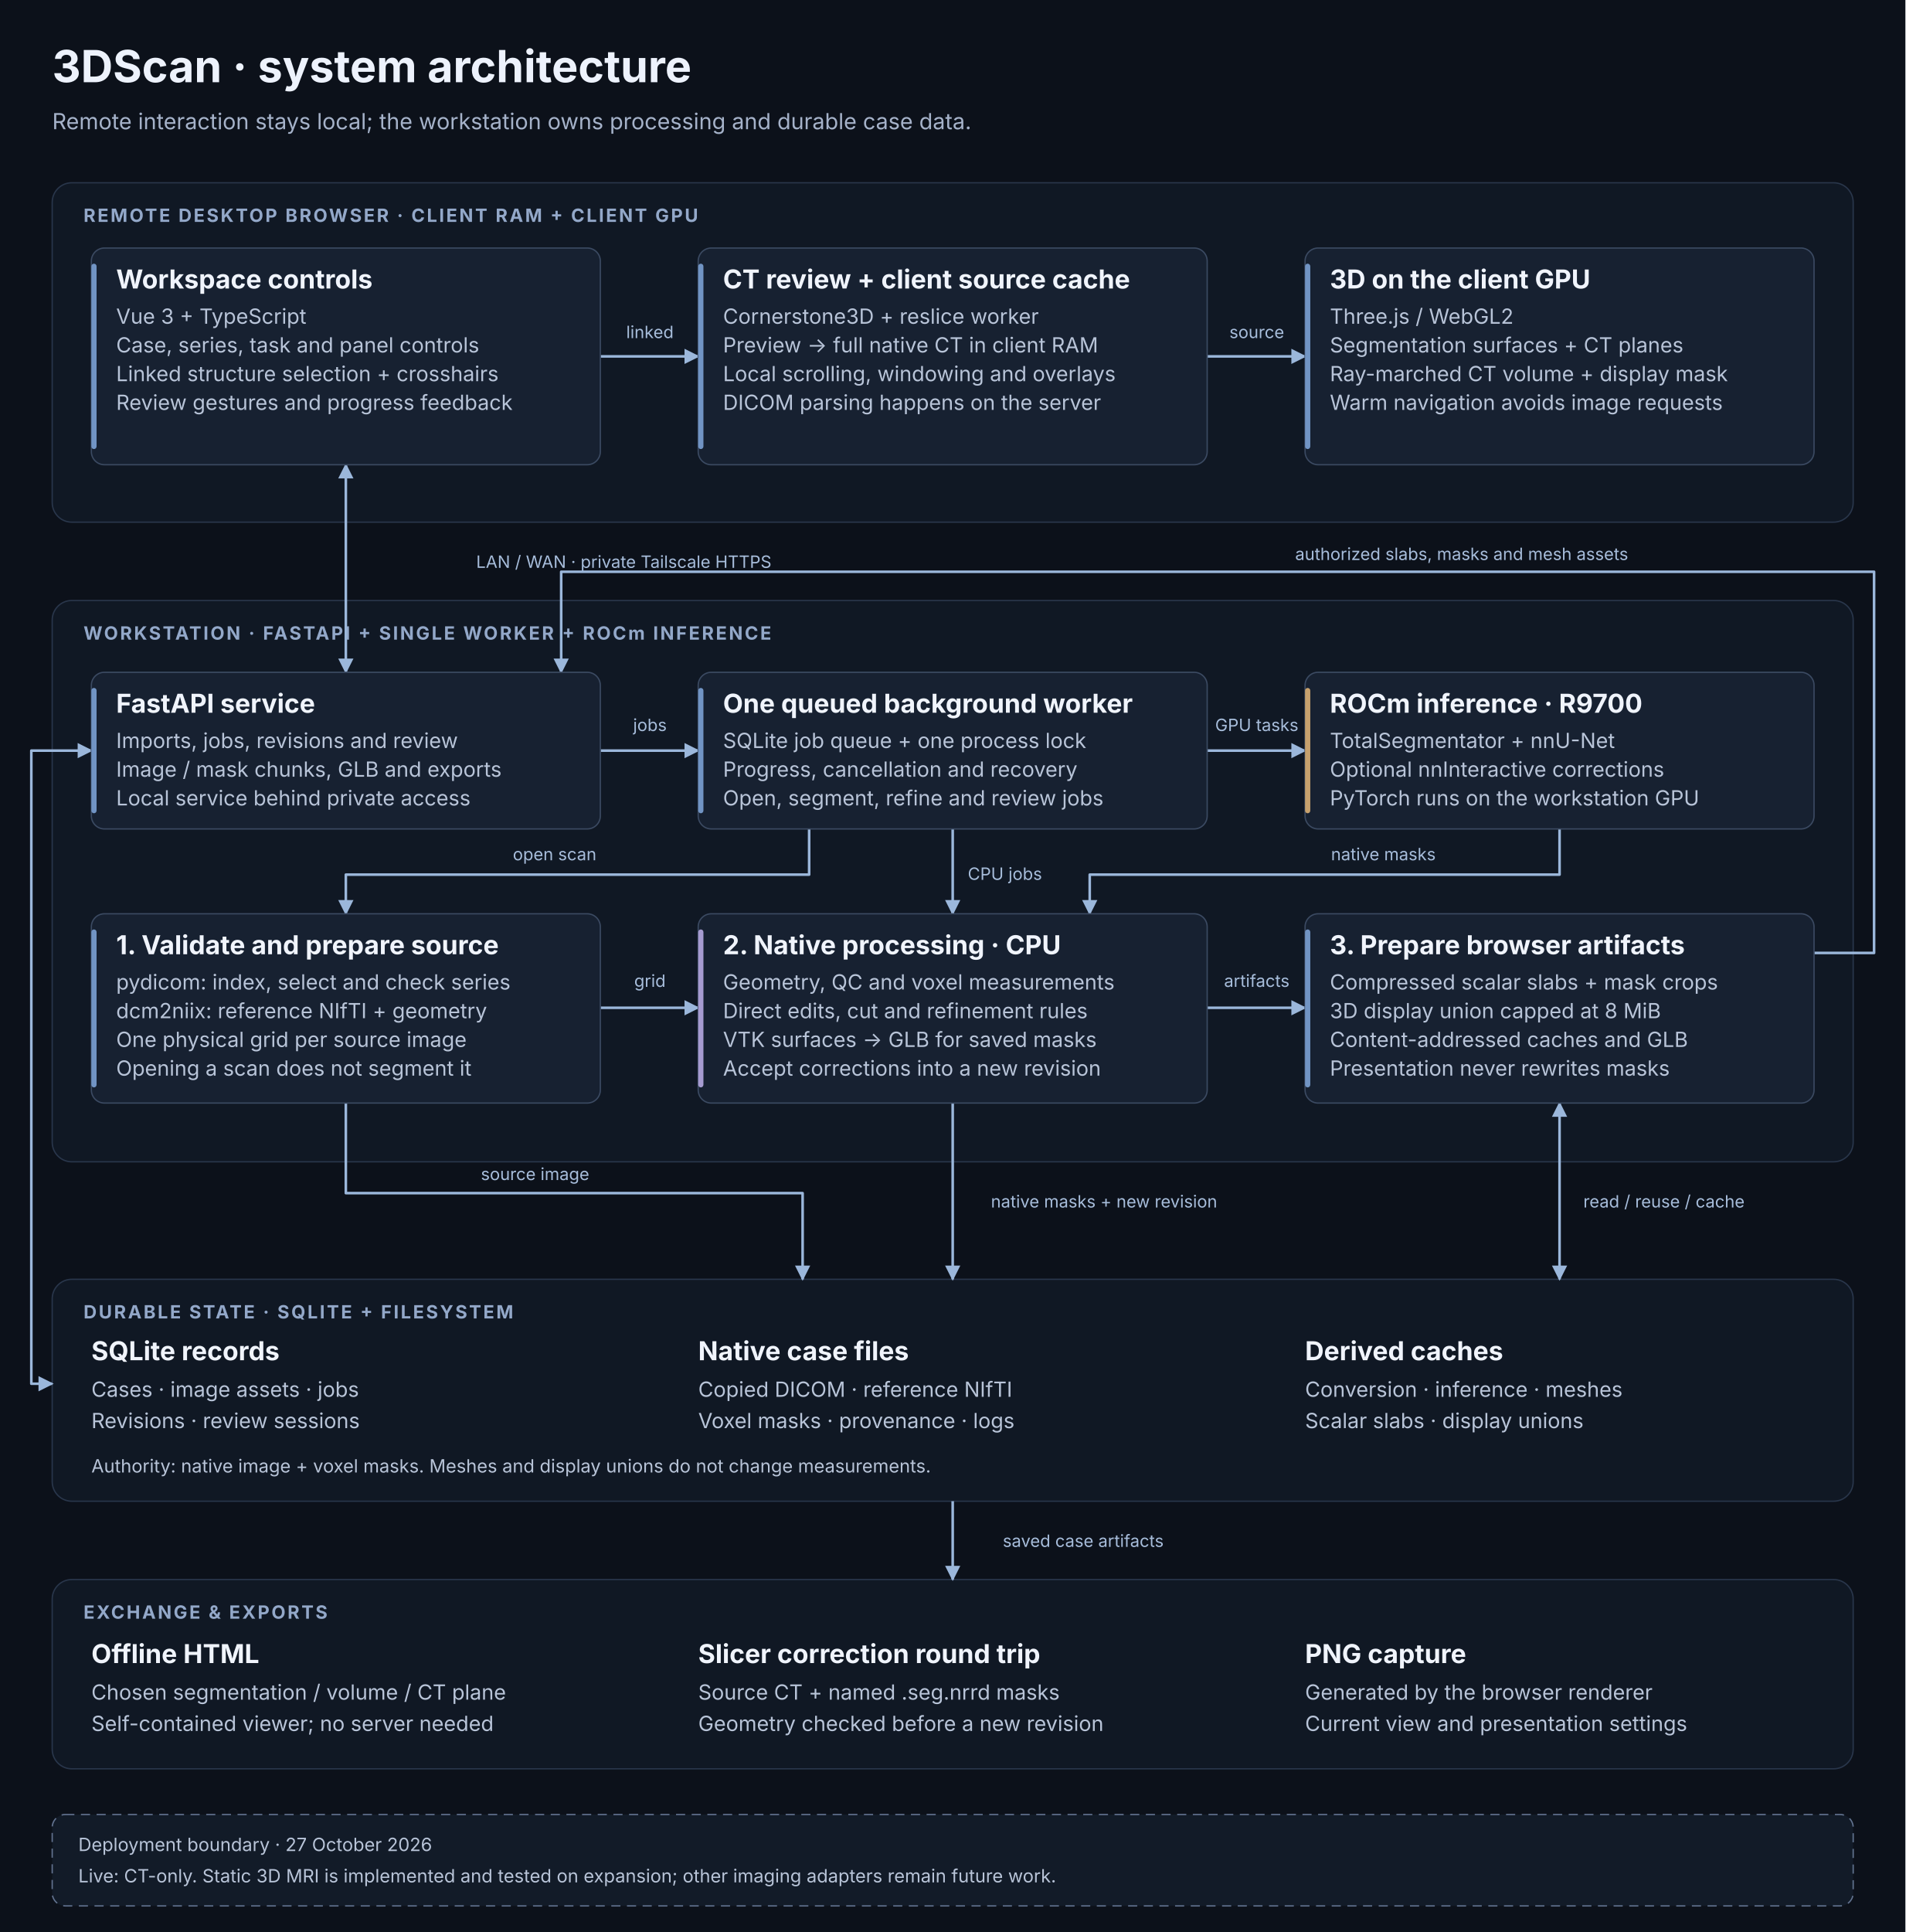
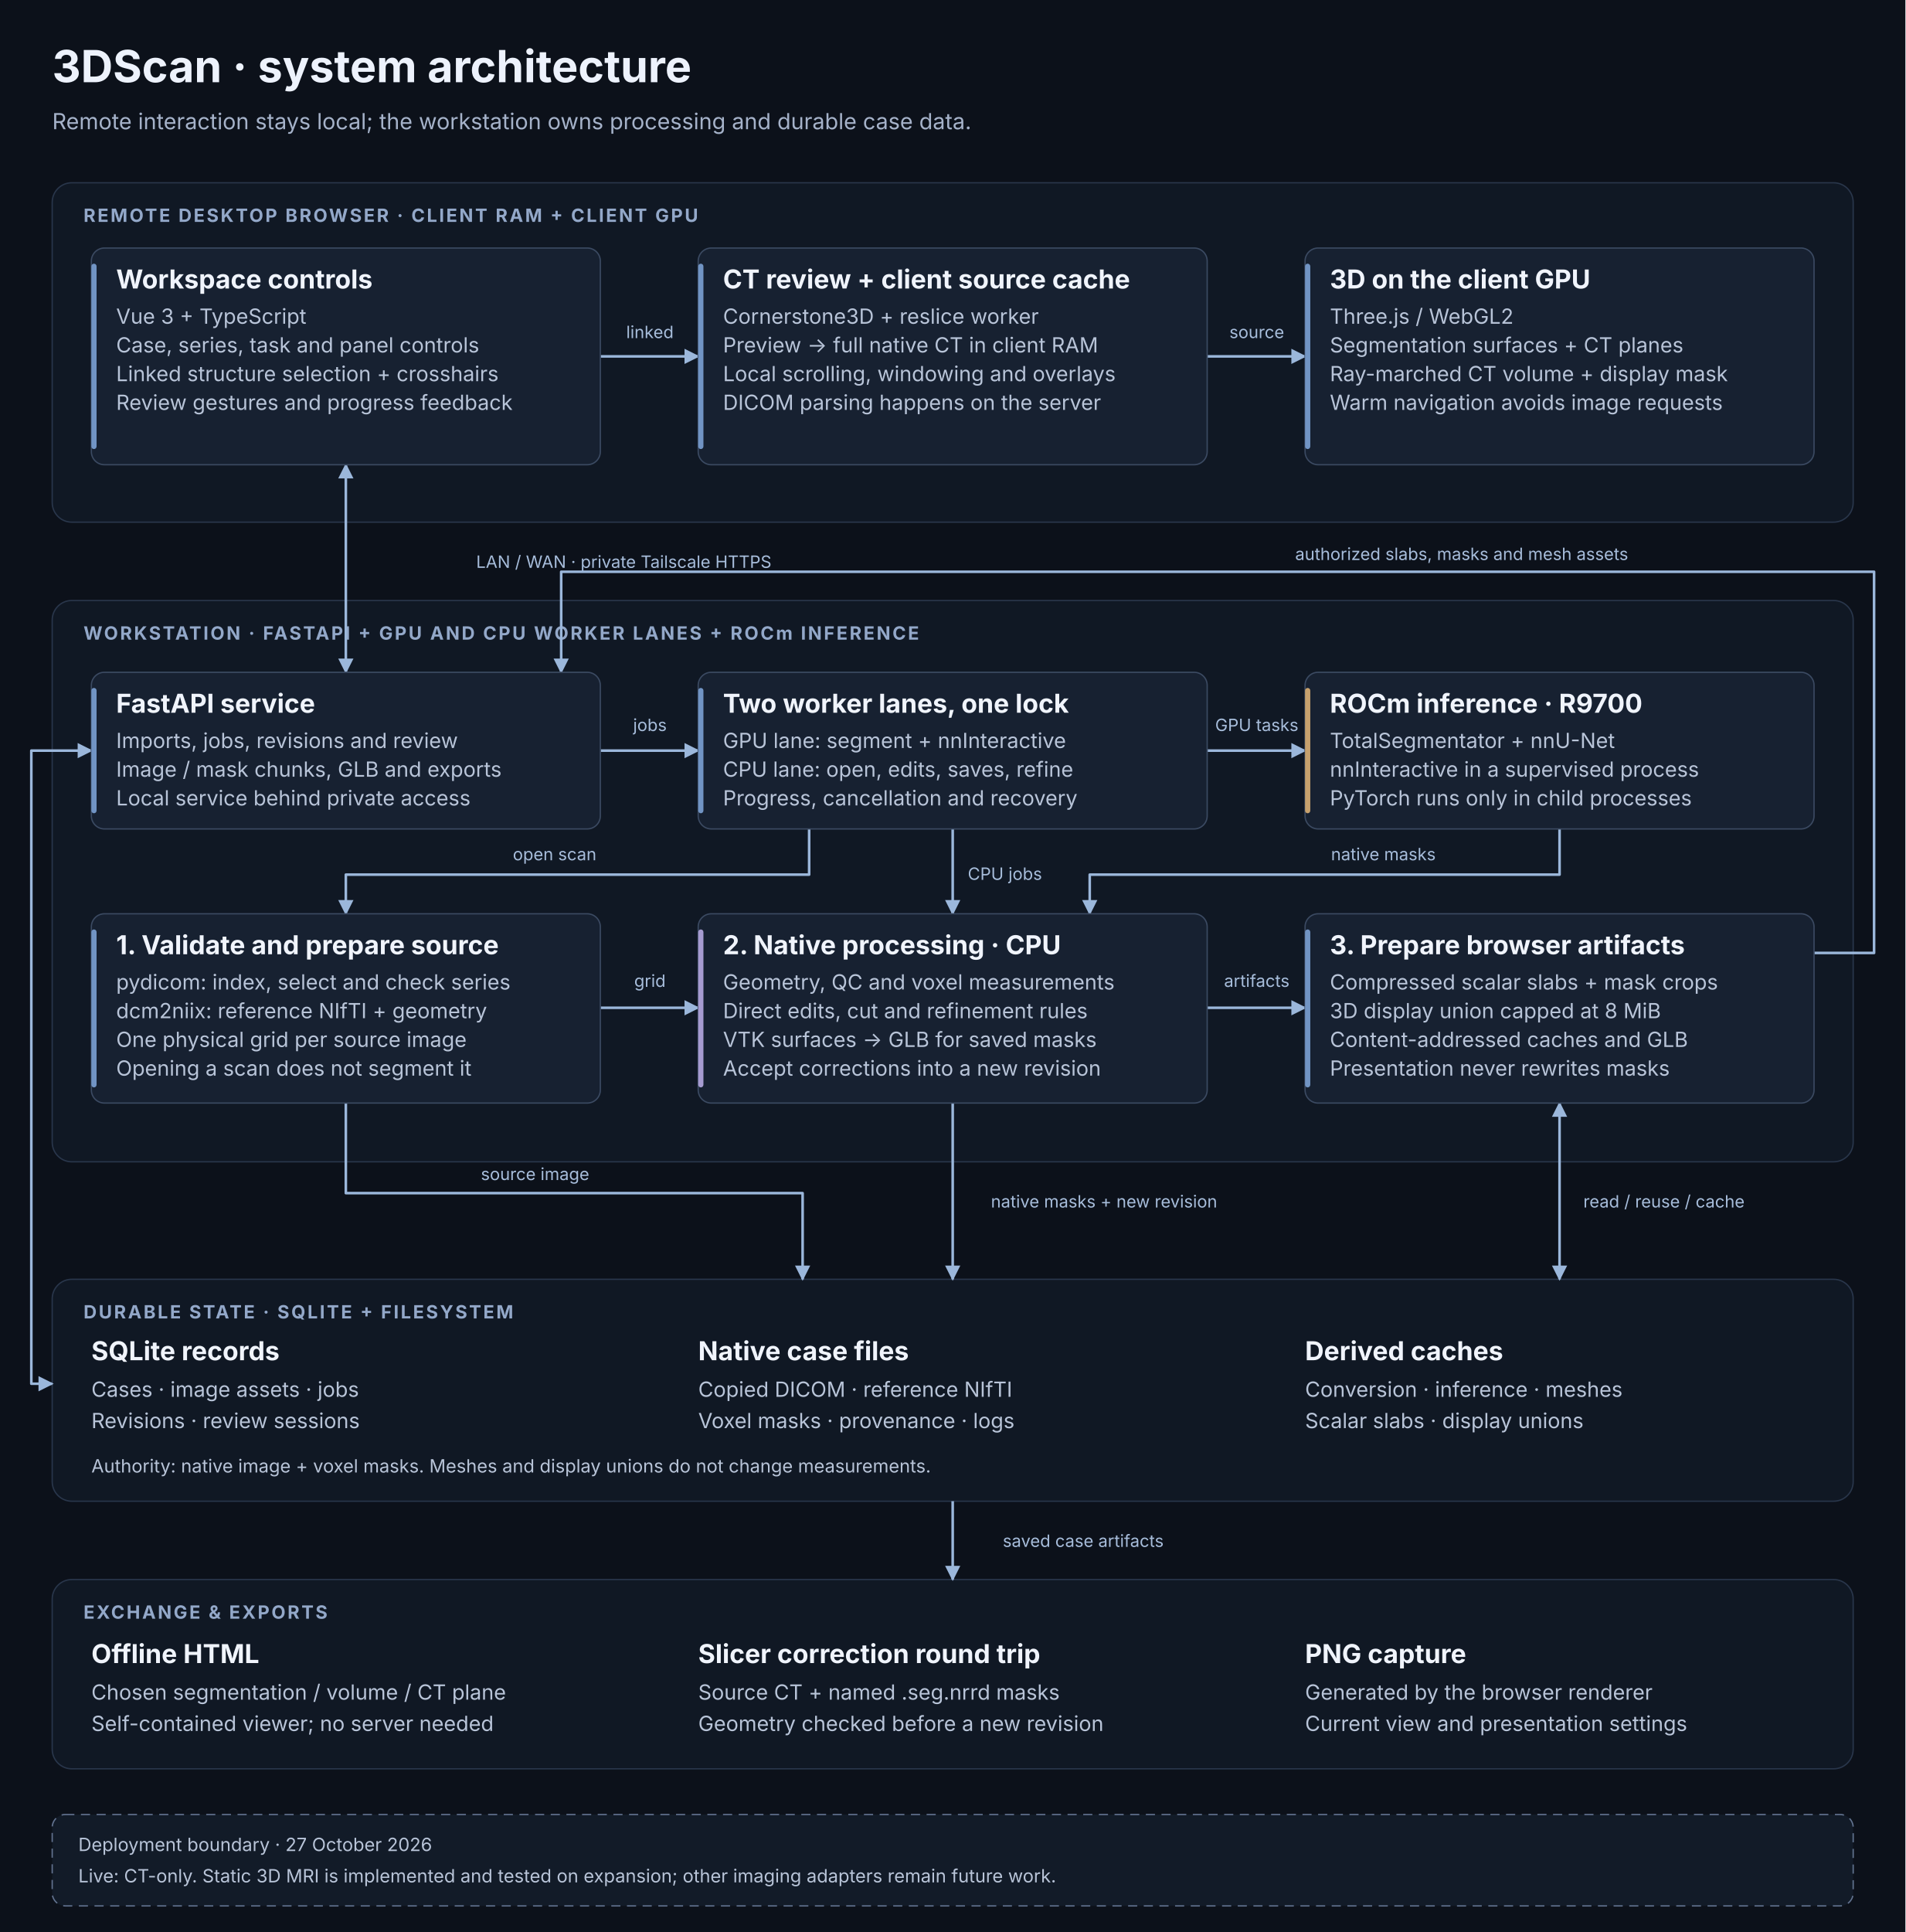
<svg xmlns="http://www.w3.org/2000/svg" width="1460" height="1480" viewBox="0 0 1460 1480" role="img" aria-labelledby="title description">
  <defs>
    <marker id="arrow" viewBox="0 0 12 12" refX="10" refY="6" markerWidth="7" markerHeight="7" orient="auto-start-reverse">
      <path d="M1 1L11 6L1 11Z" fill="#9bb7db" />
    </marker>
  </defs>
  <style>text{font-family:Inter,"DejaVu Sans",Arial,sans-serif}.title{fill:#edf2fc;font-weight:650;font-size:34px}.subtitle{fill:#a5b2c9;font-size:17px}.lane{font-size:14px;font-weight:650;letter-spacing:1.5px;fill:#93a8c9}.card-title{fill:#f0f4fc;font-size:20px;font-weight:650}.body{fill:#b8c4d8;font-size:16px}.edge-label{fill:#a7bddb;font-size:13px}.small{fill:#b8c4d8;font-size:14px}.edge{fill:none;stroke:#9bb7db;stroke-width:2;stroke-linejoin:round;marker-end:url(#arrow)}.both{marker-start:url(#arrow)}</style>
  <rect width="1460" height="1480" fill="#0c111a" />
  <text x="40" y="63" class="title">3DScan · system architecture</text>
  <text x="40" y="99" class="subtitle">Remote interaction stays local; the workstation owns processing and durable case data.</text>
  <rect x="40" y="140" width="1380" height="260" rx="15" fill="#101824" stroke="#29364b" />
  <text x="64" y="170" class="lane">REMOTE DESKTOP BROWSER  ·  CLIENT RAM + CLIENT GPU</text>
  <rect x="40" y="460" width="1380" height="430" rx="15" fill="#101824" stroke="#29364b" />
-   <text x="64" y="490" class="lane">WORKSTATION  ·  FASTAPI + SINGLE WORKER + ROCm INFERENCE</text>
+   <text x="64" y="490" class="lane">WORKSTATION  ·  FASTAPI + GPU AND CPU WORKER LANES + ROCm INFERENCE</text>
  <rect x="40" y="980" width="1380" height="170" rx="15" fill="#101824" stroke="#29364b" />
  <text x="64" y="1010" class="lane">DURABLE STATE  ·  SQLITE + FILESYSTEM</text>
  <rect x="40" y="1210" width="1380" height="145" rx="15" fill="#101824" stroke="#29364b" />
  <text x="64" y="1240" class="lane">EXCHANGE &amp; EXPORTS</text>
  <path d="M265 356V515" class="edge both" />
  <text x="478" y="435" class="edge-label" text-anchor="middle">LAN / WAN · private Tailscale HTTPS</text>
  <path d="M460 273H535" class="edge" />
  <text x="498" y="259" class="edge-label" text-anchor="middle">linked</text>
  <path d="M925 273H1000" class="edge" />
  <text x="963" y="259" class="edge-label" text-anchor="middle">source</text>
  <path d="M460 575H535" class="edge" />
  <text x="498" y="560" class="edge-label" text-anchor="middle">jobs</text>
  <path d="M925 575H1000" class="edge" />
  <text x="963" y="560" class="edge-label" text-anchor="middle">GPU tasks</text>
  <path d="M620 635V670H265V700" class="edge" />
  <text x="425" y="659" class="edge-label" text-anchor="middle">open scan</text>
  <path d="M730 635V700" class="edge" />
  <text x="770" y="674" class="edge-label" text-anchor="middle">CPU jobs</text>
  <path d="M1195 635V670H835V700" class="edge" />
  <text x="1060" y="659" class="edge-label" text-anchor="middle">native masks</text>
  <path d="M460 772H535" class="edge" />
  <text x="498" y="756" class="edge-label" text-anchor="middle">grid</text>
  <path d="M925 772H1000" class="edge" />
  <text x="963" y="756" class="edge-label" text-anchor="middle">artifacts</text>
  <path d="M1390 730H1436V438H430V515" class="edge" />
  <text x="1120" y="429" class="edge-label" text-anchor="middle">authorized slabs, masks and mesh assets</text>
  <path d="M265 845V914H615V980" class="edge" />
  <text x="410" y="904" class="edge-label" text-anchor="middle">source image</text>
  <path d="M730 845V980" class="edge" />
  <text x="846" y="925" class="edge-label" text-anchor="middle">native masks + new revision</text>
  <path d="M1195 845V980" class="edge both" />
  <text x="1275" y="925" class="edge-label" text-anchor="middle">read / reuse / cache</text>
  <path d="M70 575H24V1060H40" class="edge both" />
  <path d="M730 1150V1210" class="edge" />
  <text x="830" y="1185" class="edge-label" text-anchor="middle">saved case artifacts</text>
  <rect x="70" y="190" width="390" height="166" rx="10" fill="#172131" stroke="#3b4a62" />
  <rect x="70" y="202" width="4" height="142" rx="2" fill="#7194c4" />
  <text x="89" y="221" class="card-title">Workspace controls</text>
  <text x="89" y="248" class="body">Vue 3 + TypeScript</text>
  <text x="89" y="270" class="body">Case, series, task and panel controls</text>
  <text x="89" y="292" class="body">Linked structure selection + crosshairs</text>
  <text x="89" y="314" class="body">Review gestures and progress feedback</text>
  <rect x="535" y="190" width="390" height="166" rx="10" fill="#172131" stroke="#3b4a62" />
  <rect x="535" y="202" width="4" height="142" rx="2" fill="#7194c4" />
  <text x="554" y="221" class="card-title">CT review + client source cache</text>
  <text x="554" y="248" class="body">Cornerstone3D + reslice worker</text>
  <text x="554" y="270" class="body">Preview → full native CT in client RAM</text>
  <text x="554" y="292" class="body">Local scrolling, windowing and overlays</text>
  <text x="554" y="314" class="body">DICOM parsing happens on the server</text>
  <rect x="1000" y="190" width="390" height="166" rx="10" fill="#172131" stroke="#3b4a62" />
  <rect x="1000" y="202" width="4" height="142" rx="2" fill="#7194c4" />
  <text x="1019" y="221" class="card-title">3D on the client GPU</text>
  <text x="1019" y="248" class="body">Three.js / WebGL2</text>
  <text x="1019" y="270" class="body">Segmentation surfaces + CT planes</text>
  <text x="1019" y="292" class="body">Ray-marched CT volume + display mask</text>
  <text x="1019" y="314" class="body">Warm navigation avoids image requests</text>
  <rect x="70" y="515" width="390" height="120" rx="10" fill="#172131" stroke="#3b4a62" />
  <rect x="70" y="527" width="4" height="96" rx="2" fill="#7194c4" />
  <text x="89" y="546" class="card-title">FastAPI service</text>
  <text x="89" y="573" class="body">Imports, jobs, revisions and review</text>
  <text x="89" y="595" class="body">Image / mask chunks, GLB and exports</text>
  <text x="89" y="617" class="body">Local service behind private access</text>
  <rect x="535" y="515" width="390" height="120" rx="10" fill="#172131" stroke="#3b4a62" />
  <rect x="535" y="527" width="4" height="96" rx="2" fill="#7194c4" />
-   <text x="554" y="546" class="card-title">One queued background worker</text>
-   <text x="554" y="573" class="body">SQLite job queue + one process lock</text>
-   <text x="554" y="595" class="body">Progress, cancellation and recovery</text>
-   <text x="554" y="617" class="body">Open, segment, refine and review jobs</text>
+   <text x="554" y="546" class="card-title">Two worker lanes, one lock</text>
+   <text x="554" y="573" class="body">GPU lane: segment + nnInteractive</text>
+   <text x="554" y="595" class="body">CPU lane: open, edits, saves, refine</text>
+   <text x="554" y="617" class="body">Progress, cancellation and recovery</text>
  <rect x="1000" y="515" width="390" height="120" rx="10" fill="#172131" stroke="#3b4a62" />
  <rect x="1000" y="527" width="4" height="96" rx="2" fill="#c7a16d" />
  <text x="1019" y="546" class="card-title">ROCm inference · R9700</text>
  <text x="1019" y="573" class="body">TotalSegmentator + nnU-Net</text>
-   <text x="1019" y="595" class="body">Optional nnInteractive corrections</text>
-   <text x="1019" y="617" class="body">PyTorch runs on the workstation GPU</text>
+   <text x="1019" y="595" class="body">nnInteractive in a supervised process</text>
+   <text x="1019" y="617" class="body">PyTorch runs only in child processes</text>
  <rect x="70" y="700" width="390" height="145" rx="10" fill="#172131" stroke="#3b4a62" />
  <rect x="70" y="712" width="4" height="121" rx="2" fill="#7194c4" />
  <text x="89" y="731" class="card-title">1. Validate and prepare source</text>
  <text x="89" y="758" class="body">pydicom: index, select and check series</text>
  <text x="89" y="780" class="body">dcm2niix: reference NIfTI + geometry</text>
  <text x="89" y="802" class="body">One physical grid per source image</text>
  <text x="89" y="824" class="body">Opening a scan does not segment it</text>
  <rect x="535" y="700" width="390" height="145" rx="10" fill="#172131" stroke="#3b4a62" />
  <rect x="535" y="712" width="4" height="121" rx="2" fill="#a69bd0" />
  <text x="554" y="731" class="card-title">2. Native processing · CPU</text>
  <text x="554" y="758" class="body">Geometry, QC and voxel measurements</text>
  <text x="554" y="780" class="body">Direct edits, cut and refinement rules</text>
  <text x="554" y="802" class="body">VTK surfaces → GLB for saved masks</text>
  <text x="554" y="824" class="body">Accept corrections into a new revision</text>
  <rect x="1000" y="700" width="390" height="145" rx="10" fill="#172131" stroke="#3b4a62" />
  <rect x="1000" y="712" width="4" height="121" rx="2" fill="#7194c4" />
  <text x="1019" y="731" class="card-title">3. Prepare browser artifacts</text>
  <text x="1019" y="758" class="body">Compressed scalar slabs + mask crops</text>
  <text x="1019" y="780" class="body">3D display union capped at 8 MiB</text>
  <text x="1019" y="802" class="body">Content-addressed caches and GLB</text>
  <text x="1019" y="824" class="body">Presentation never rewrites masks</text>
  <text x="70" y="1042" class="card-title">SQLite records</text>
  <text x="70" y="1070" class="body">Cases · image assets · jobs</text>
  <text x="70" y="1094" class="body">Revisions · review sessions</text>
  <text x="535" y="1042" class="card-title">Native case files</text>
  <text x="535" y="1070" class="body">Copied DICOM · reference NIfTI</text>
  <text x="535" y="1094" class="body">Voxel masks · provenance · logs</text>
  <text x="1000" y="1042" class="card-title">Derived caches</text>
  <text x="1000" y="1070" class="body">Conversion · inference · meshes</text>
  <text x="1000" y="1094" class="body">Scalar slabs · display unions</text>
  <text x="70" y="1128" class="small">Authority: native image + voxel masks. Meshes and display unions do not change measurements.</text>
  <text x="70" y="1274" class="card-title">Offline HTML</text>
  <text x="70" y="1302" class="body">Chosen segmentation / volume / CT plane</text>
  <text x="70" y="1326" class="body">Self-contained viewer; no server needed</text>
  <text x="535" y="1274" class="card-title">Slicer correction round trip</text>
  <text x="535" y="1302" class="body">Source CT + named .seg.nrrd masks</text>
  <text x="535" y="1326" class="body">Geometry checked before a new revision</text>
  <text x="1000" y="1274" class="card-title">PNG capture</text>
  <text x="1000" y="1302" class="body">Generated by the browser renderer</text>
  <text x="1000" y="1326" class="body">Current view and presentation settings</text>
  <rect x="40" y="1390" width="1380" height="70" rx="10" fill="#121b28" stroke="#627390" stroke-dasharray="7 5" />
  <text x="60" y="1418" class="small">Deployment boundary · 27 October 2026</text>
  <text x="60" y="1442" class="small">Live: CT-only. Static 3D MRI is implemented and tested on expansion; other imaging adapters remain future work.</text>
</svg>
